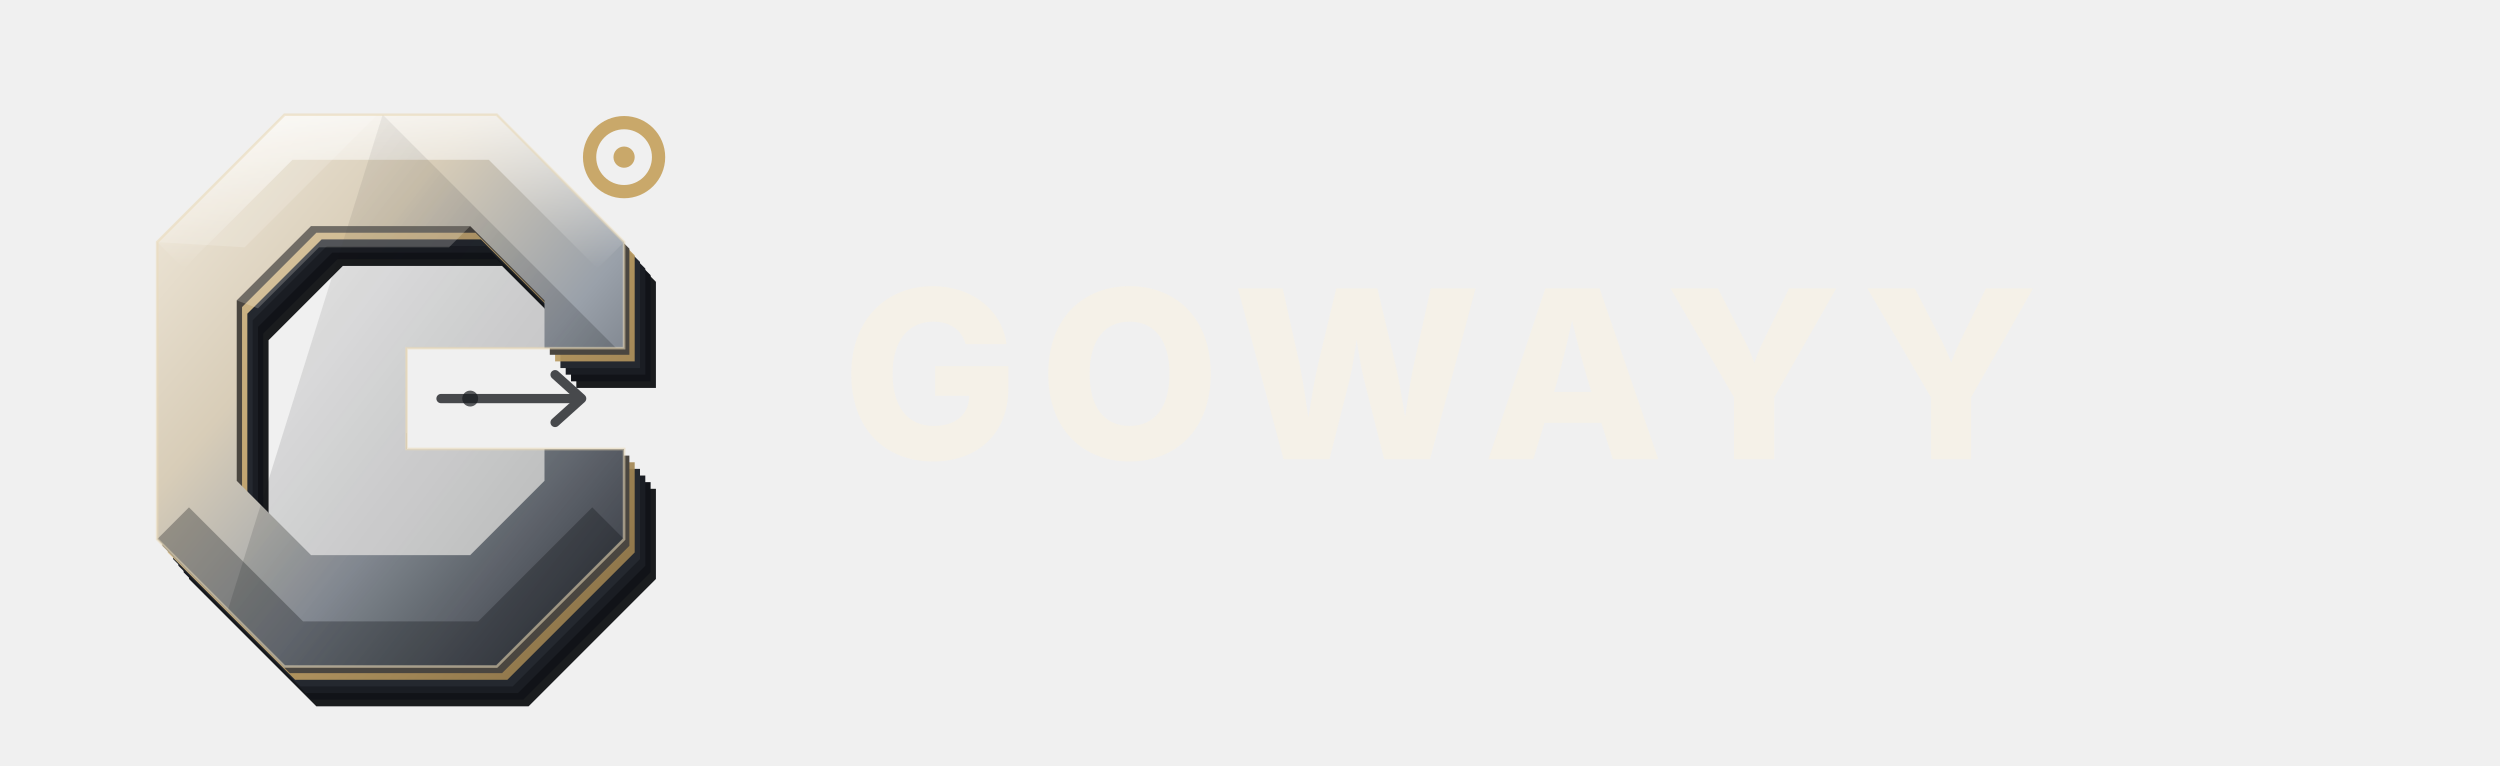
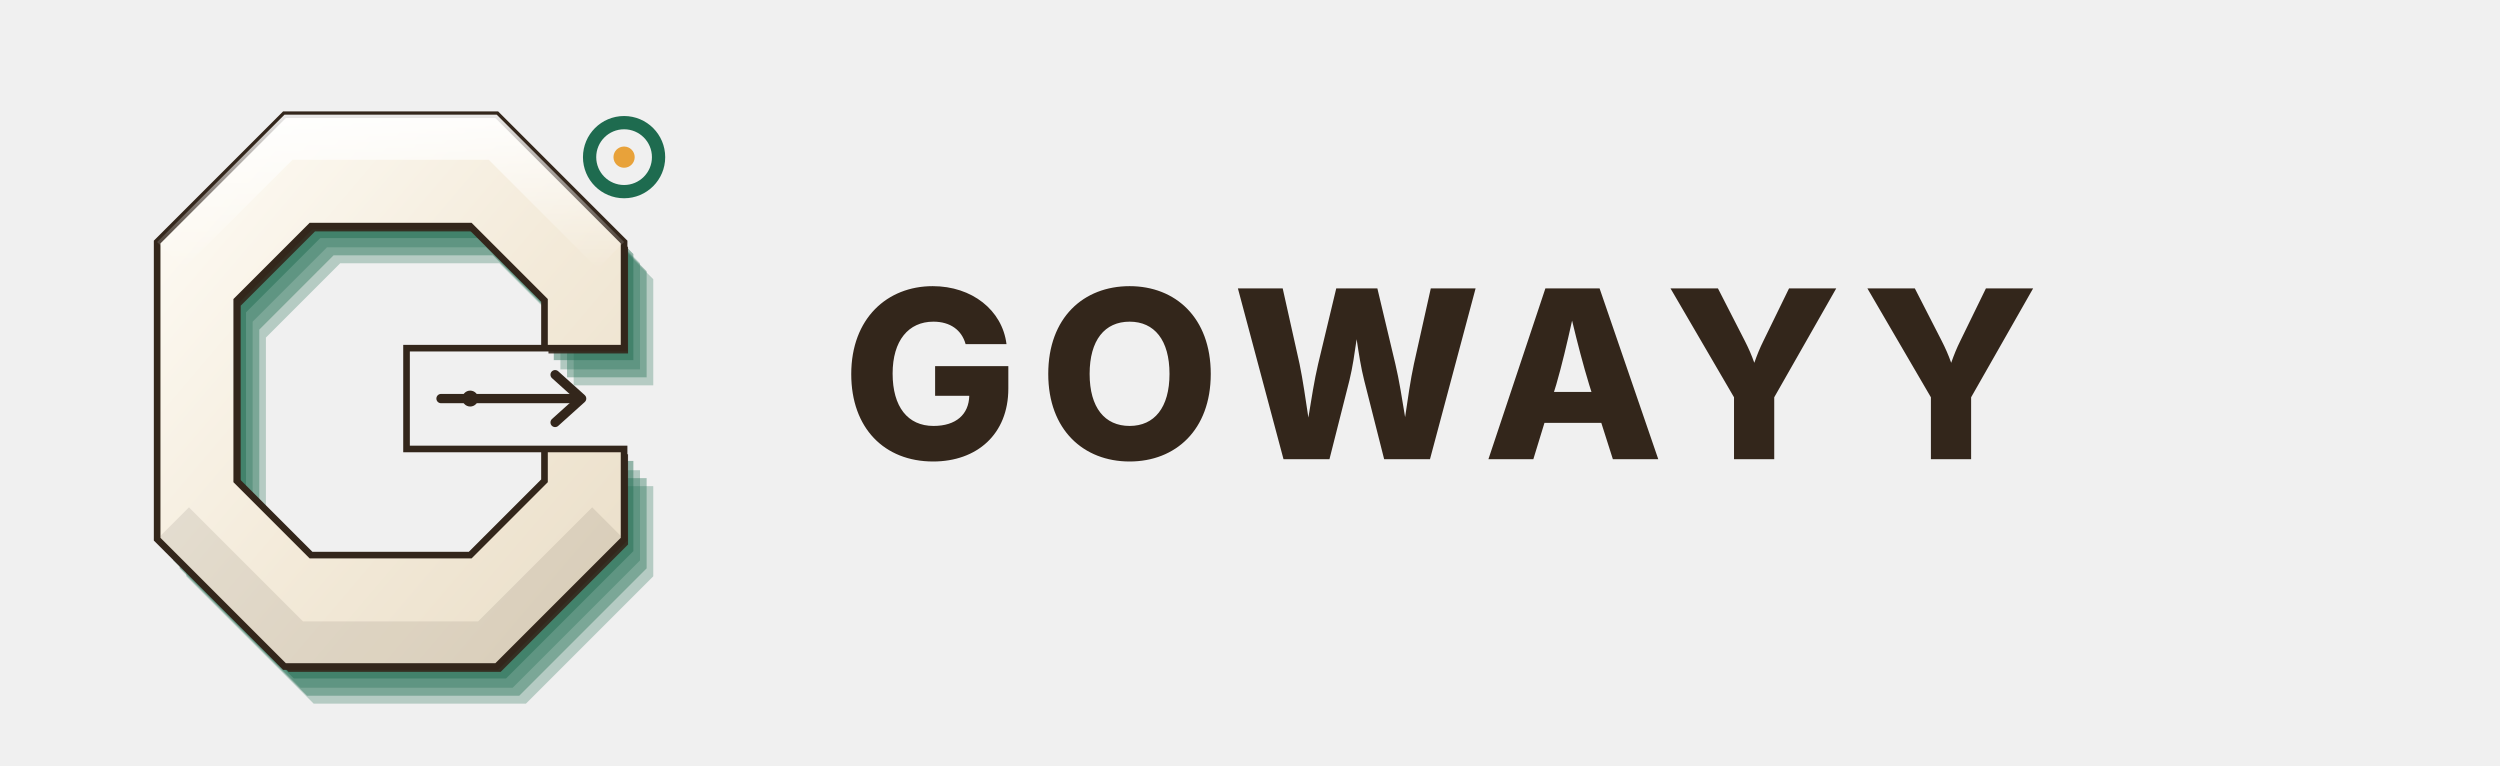
<svg xmlns="http://www.w3.org/2000/svg" viewBox="0 0 980 300" role="img" aria-label="GOWAYY lockup">
  <g transform="translate(20 20) scale(0.52)">
    <defs>
      <linearGradient id="face" x1="0" y1="0" x2="1" y2="1">
-         <stop offset="0" stop-color="#F3ECDF" />
-         <stop offset="0.34" stop-color="#D8CDB8" />
-         <stop offset="0.62" stop-color="#9AA1AA" />
-         <stop offset="1" stop-color="#3B4049" />
-       </linearGradient>
-       <linearGradient id="metal" x1="0" y1="0" x2="1" y2="1">
-         <stop offset="0" stop-color="#E7D3A9" />
-         <stop offset="0.5" stop-color="#C9A86A" />
-         <stop offset="1" stop-color="#8B7245" />
+         <stop offset="0" stop-color="#FFFDF8" />
+         <stop offset="0.55" stop-color="#F3EAD9" />
+         <stop offset="1" stop-color="#E9DDC7" />
      </linearGradient>
      <linearGradient id="bevel" x1="0" y1="0" x2="0" y2="1">
-         <stop offset="0" stop-color="#FFFFFF" stop-opacity="0.72" />
+         <stop offset="0" stop-color="#FFFFFF" stop-opacity="0.9" />
        <stop offset="1" stop-color="#FFFFFF" stop-opacity="0" />
-       </linearGradient>
-       <linearGradient id="shade" x1="0" y1="0" x2="1" y2="1">
-         <stop offset="0" stop-color="#0B0D10" stop-opacity="0" />
-         <stop offset="1" stop-color="#0B0D10" stop-opacity="0.8" />
      </linearGradient>
      <clipPath id="gclip">
        <path fill-rule="evenodd" d="M176 48 H336 L432 144 V224 H268 V300 H432 V368 L336 464 H176 L80 368 V144 Z M196 132 H316 L372 188 V224 H268 V300 H372 V324 L316 380 H196 L140 324 V188 Z" />
      </clipPath>
    </defs>
    <g>
-       <path fill="#080A0C" fill-rule="evenodd" transform="translate(24 30)" opacity="0.92" d="M176 48 H336 L432 144 V224 H268 V300 H432 V368 L336 464 H176 L80 368 V144 Z M196 132 H316 L372 188 V224 H268 V300 H372 V324 L316 380 H196 L140 324 V188 Z" />
-       <path fill="#111318" fill-rule="evenodd" transform="translate(20 25)" d="M176 48 H336 L432 144 V224 H268 V300 H432 V368 L336 464 H176 L80 368 V144 Z M196 132 H316 L372 188 V224 H268 V300 H372 V324 L316 380 H196 L140 324 V188 Z" />
-       <path fill="#1A1D23" fill-rule="evenodd" transform="translate(16 20)" d="M176 48 H336 L432 144 V224 H268 V300 H432 V368 L336 464 H176 L80 368 V144 Z M196 132 H316 L372 188 V224 H268 V300 H372 V324 L316 380 H196 L140 324 V188 Z" />
-       <path fill="#24282F" fill-rule="evenodd" transform="translate(12 15)" d="M176 48 H336 L432 144 V224 H268 V300 H432 V368 L336 464 H176 L80 368 V144 Z M196 132 H316 L372 188 V224 H268 V300 H372 V324 L316 380 H196 L140 324 V188 Z" />
-       <path fill="url(#metal)" fill-rule="evenodd" transform="translate(8 10)" opacity="0.92" d="M176 48 H336 L432 144 V224 H268 V300 H432 V368 L336 464 H176 L80 368 V144 Z M196 132 H316 L372 188 V224 H268 V300 H372 V324 L316 380 H196 L140 324 V188 Z" />
-       <path fill="#4A4640" fill-rule="evenodd" transform="translate(4 5)" d="M176 48 H336 L432 144 V224 H268 V300 H432 V368 L336 464 H176 L80 368 V144 Z M196 132 H316 L372 188 V224 H268 V300 H372 V324 L316 380 H196 L140 324 V188 Z" />
+       <path fill="#1E6B4F" fill-rule="evenodd" transform="translate(22 28)" opacity="0.28" d="M176 48 H336 L432 144 V224 H268 V300 H432 V368 L336 464 H176 L80 368 V144 Z M196 132 H316 L372 188 V224 H268 V300 H372 V324 L316 380 H196 L140 324 V188 Z" />
+       <path fill="#1E6B4F" fill-rule="evenodd" transform="translate(17 22)" opacity="0.38" d="M176 48 H336 L432 144 V224 H268 V300 H432 V368 L336 464 H176 L80 368 V144 Z M196 132 H316 L372 188 V224 H268 V300 H372 V324 L316 380 H196 L140 324 V188 Z" />
+       <path fill="#1E6B4F" fill-rule="evenodd" transform="translate(12 16)" opacity="0.30" d="M176 48 H336 L432 144 V224 H268 V300 H432 V368 L336 464 H176 L80 368 V144 Z M196 132 H316 L372 188 V224 H268 V300 H372 V324 L316 380 H196 L140 324 V188 Z" />
+       <path fill="#1E6B4F" fill-rule="evenodd" transform="translate(7 9)" opacity="0.45" d="M176 48 H336 L432 144 V224 H268 V300 H432 V368 L336 464 H176 L80 368 V144 Z M196 132 H316 L372 188 V224 H268 V300 H372 V324 L316 380 H196 L140 324 V188 Z" />
+       <path fill="#33261B" fill-rule="evenodd" transform="translate(3 4)" opacity="0.9" d="M176 48 H336 L432 144 V224 H268 V300 H432 V368 L336 464 H176 L80 368 V144 Z M196 132 H316 L372 188 V224 H268 V300 H372 V324 L316 380 H196 L140 324 V188 Z" />
    </g>
-     <path fill="url(#face)" fill-rule="evenodd" d="M176 48 H336 L432 144 V224 H268 V300 H432 V368 L336 464 H176 L80 368 V144 Z M196 132 H316 L372 188 V224 H268 V300 H372 V324 L316 380 H196 L140 324 V188 Z" />
+     <path fill="url(#face)" fill-rule="evenodd" stroke="#33261B" stroke-width="5" d="M176 48 H336 L432 144 V224 H268 V300 H432 V368 L336 464 H176 L80 368 V144 Z M196 132 H316 L372 188 V224 H268 V300 H372 V324 L316 380 H196 L140 324 V188 Z" />
    <g clip-path="url(#gclip)">
      <path fill="url(#bevel)" d="M80 144 L176 48 L336 48 L432 144 L412 164 L330 82 L182 82 L100 164 Z" />
-       <path fill="#FFFFFF" opacity="0.16" d="M80 144 L176 48 L246 48 L146 148 Z" />
-       <path fill="#0B0D10" opacity="0.30" d="M432 368 L336 464 L176 464 L80 368 L104 344 L190 430 L322 430 L408 344 Z" />
-       <path fill="url(#shade)" d="M250 48 L432 230 L432 368 L336 464 L120 464 Z" opacity="0.36" />
-       <path fill="#F7F2E8" opacity="0.22" d="M140 188 L196 132 L316 132 L300 148 L202 148 L156 194 Z" />
-       <path fill="#C9A86A" opacity="0.85" d="M268 224 H432 V300 H268 Z" />
-       <path fill="#E7D3A9" opacity="0.55" d="M268 224 H432 V240 H268 Z" />
-       <path fill="#6B5636" opacity="0.55" d="M268 288 H432 V300 H268 Z" />
+       <path fill="#33261B" opacity="0.10" d="M432 368 L336 464 L176 464 L80 368 L104 344 L190 430 L322 430 L408 344 Z" />
+       <path fill="#1E6B4F" d="M268 224 H432 V300 H268 Z" />
+       <path fill="#1E6B4F" d="M268 224 H432 V240 H268 Z" />
+       <path fill="#1E6B4F" d="M268 288 H432 V300 H268 Z" />
    </g>
-     <g fill="none" stroke="#17191E" stroke-width="7" stroke-linecap="round" stroke-linejoin="round" opacity="0.78">
+     <g fill="none" stroke="#33261B" stroke-width="7" stroke-linecap="round" stroke-linejoin="round">
      <path d="M294 262 H398" />
      <path d="M380 244 L400 262 L380 280" />
    </g>
-     <circle cx="316" cy="262" r="6" fill="#17191E" opacity="0.7" />
-     <path fill="none" stroke="#E8D8B6" stroke-opacity="0.55" stroke-width="2" fill-rule="evenodd" d="M176 48 H336 L432 144 V224 H268 V300 H432 V368 L336 464 H176 L80 368 V144 Z" />
+     <circle cx="316" cy="262" r="6" fill="#33261B" />
    <g>
-       <circle cx="432" cy="80" r="26" fill="none" stroke="#C9A86A" stroke-width="10" />
-       <circle cx="432" cy="80" r="8" fill="#C9A86A" />
+       <circle cx="432" cy="80" r="26" fill="none" stroke="#1E6B4F" stroke-width="10" />
+       <circle cx="432" cy="80" r="8" fill="#E8A23A" />
    </g>
  </g>
-   <text x="330" y="180" font-family="'GOWAYY Display','Manrope','Inter','Segoe UI',system-ui,sans-serif" font-size="92" font-weight="800" letter-spacing="8" fill="#F5F1E8">GOWAYY</text>
+   <text x="330" y="180" font-family="'GOWAYY Display','Manrope','Inter','Segoe UI',system-ui,sans-serif" font-size="92" font-weight="800" letter-spacing="8" fill="#33261B">GOWAYY</text>
</svg>
